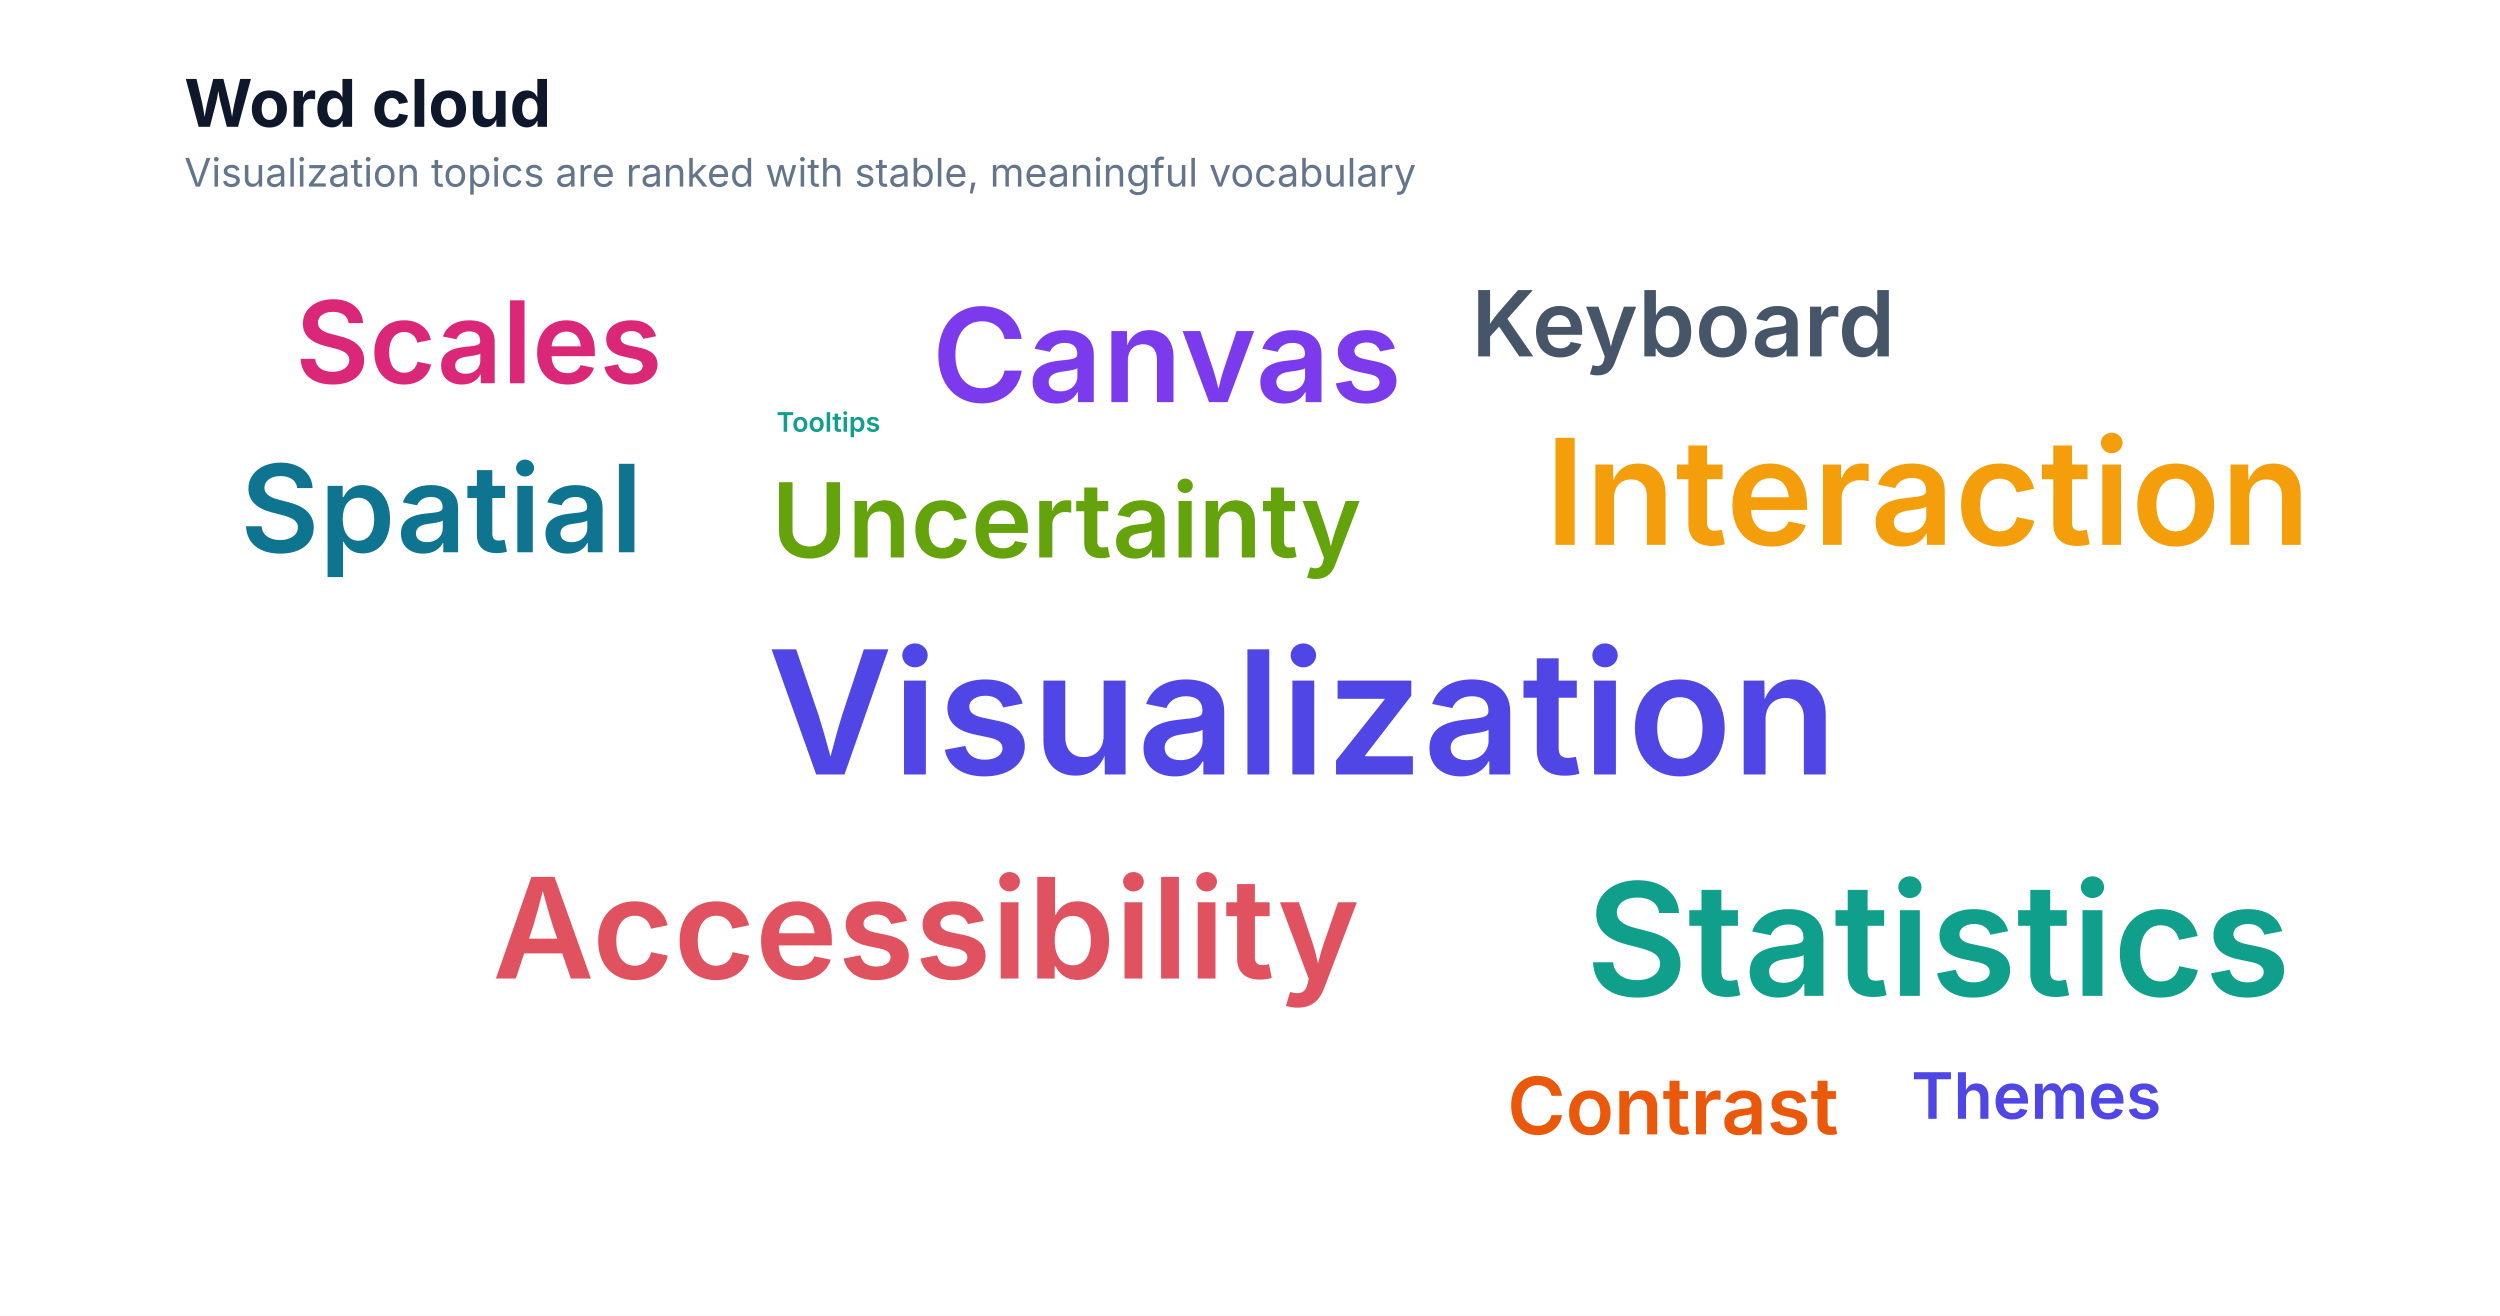
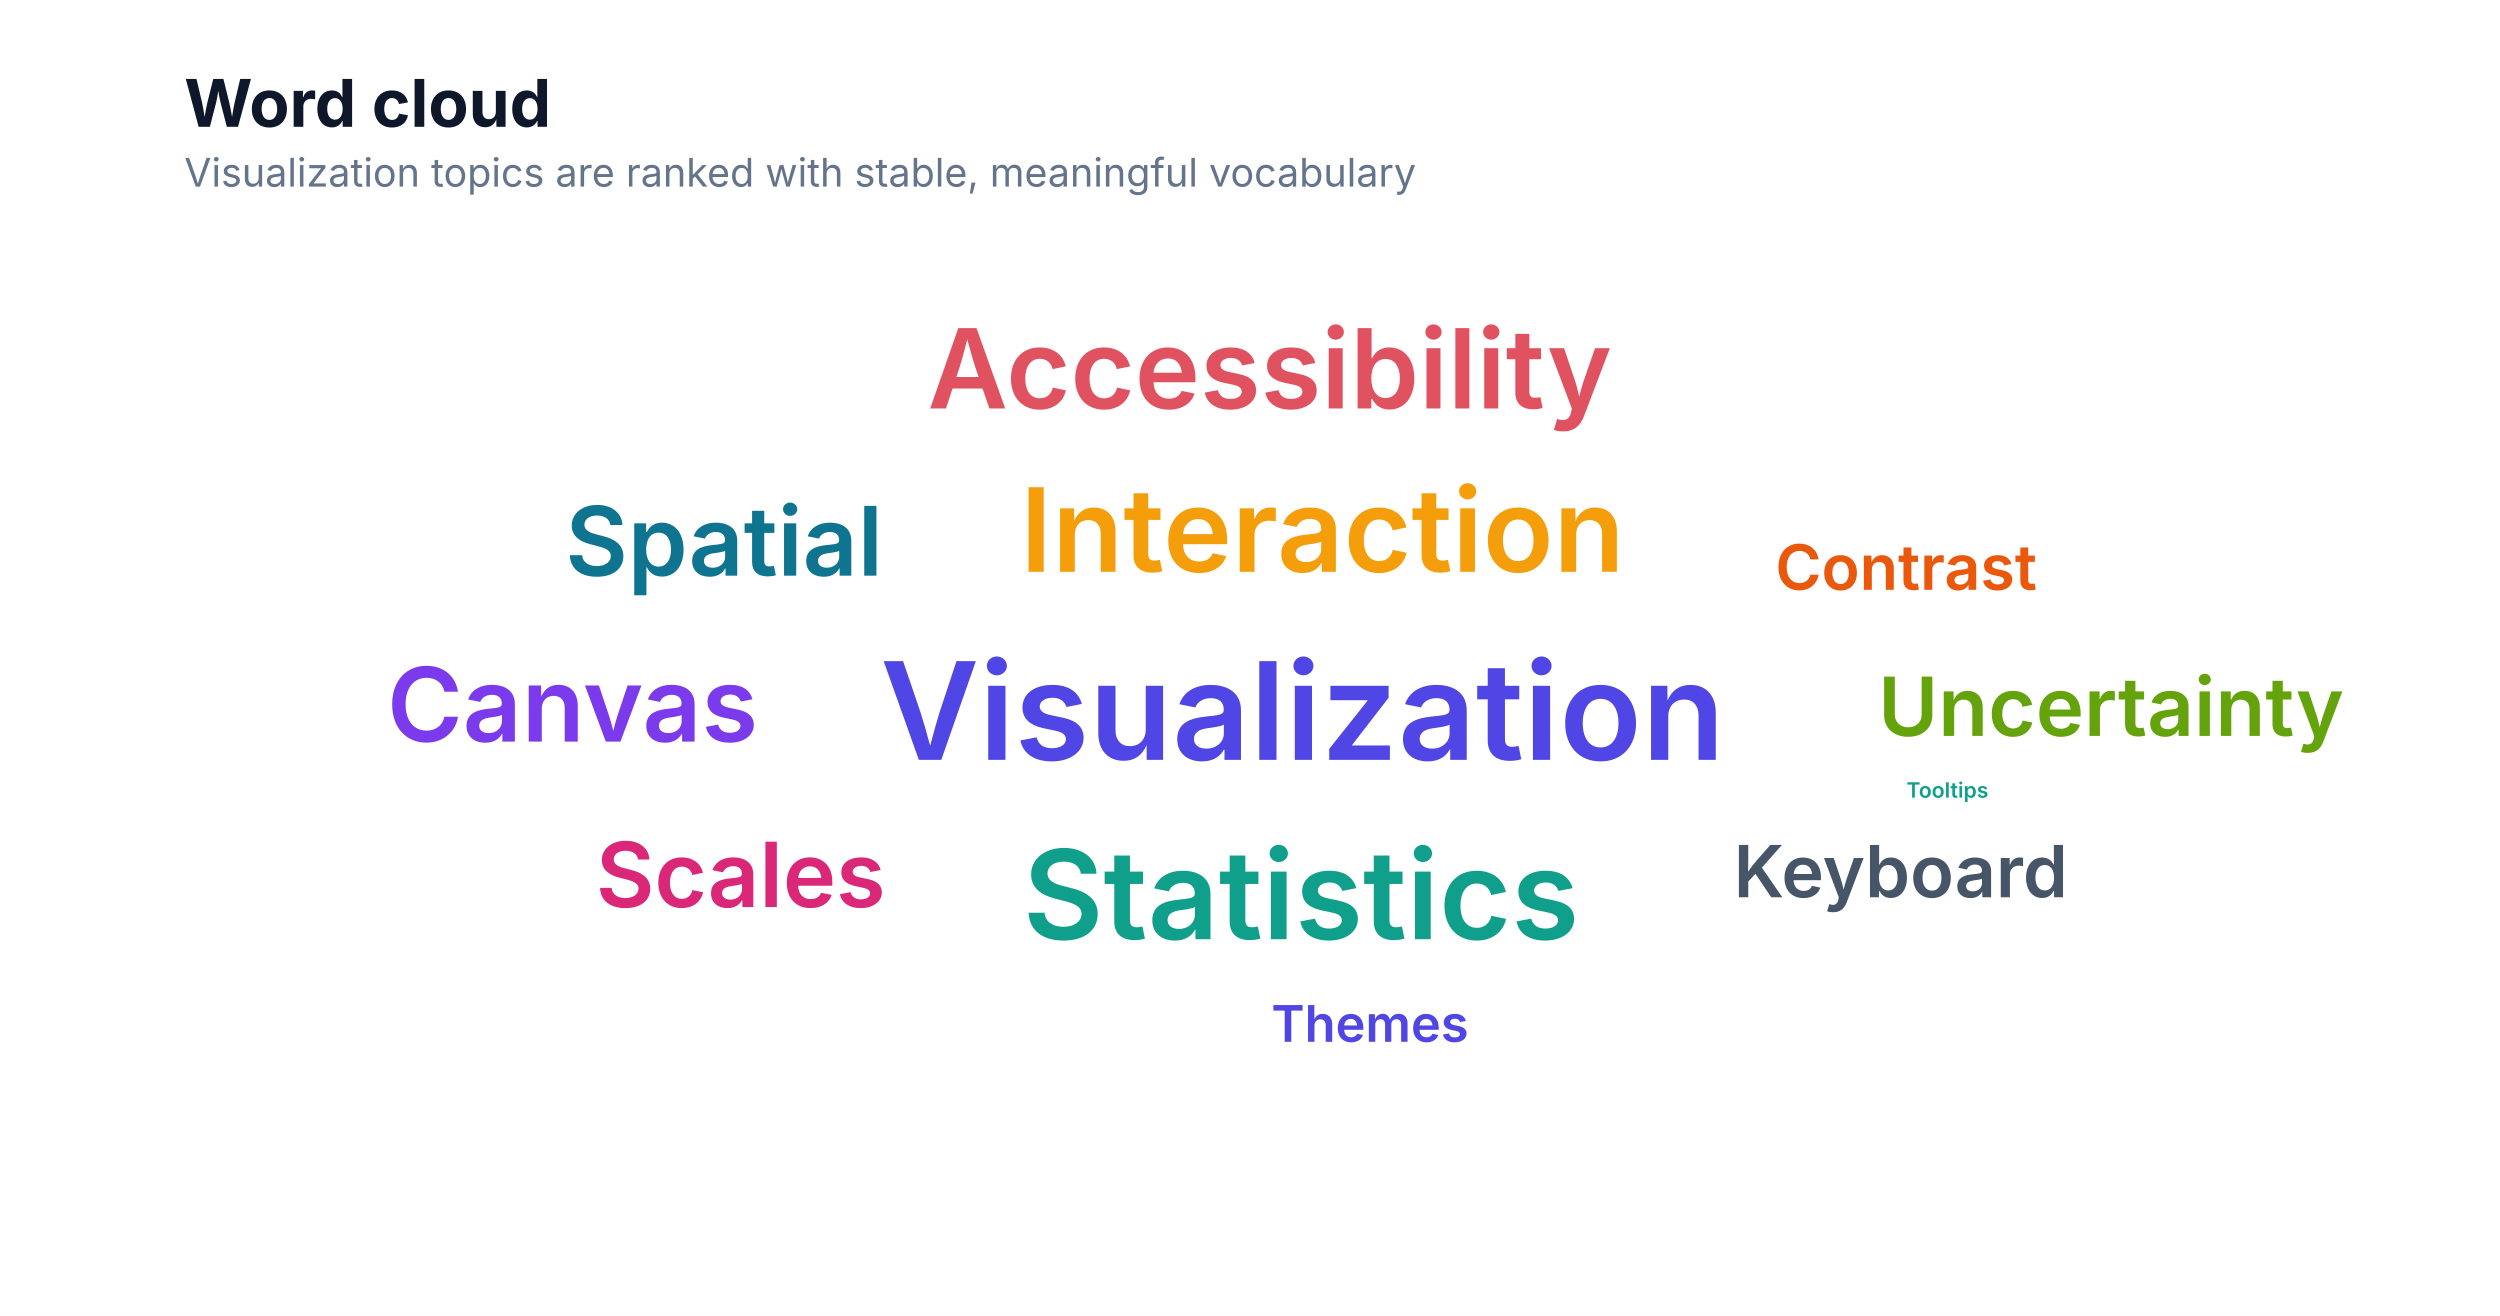
<svg xmlns="http://www.w3.org/2000/svg" width="760" height="400" viewBox="0 0 760 400" role="img" aria-labelledby="title description">
  <defs>
    <clipPath id="clip-1">
      <rect x="56" y="76" width="680" height="280" />
    </clipPath>
  </defs>
  <rect width="100%" height="100%" fill="#ffffff" />
  <g data-scene-node="scene:root">
    <g data-scene-node="layer-0:group" clip-path="url(#clip-1)">
-       <text data-scene-node="layer-0:word-cloud:0" x="395.916" y="216.427" fill="#4f46e5" font-family="Inter, ui-sans-serif, system-ui, -apple-system, BlinkMacSystemFont, &quot;Segoe UI&quot;, sans-serif" font-size="52.258" font-weight="600" text-anchor="middle" dominant-baseline="central">Visualization</text>
-       <text data-scene-node="layer-0:word-cloud:1" x="589.197" y="285.389" fill="#0f9f8a" font-family="Inter, ui-sans-serif, system-ui, -apple-system, BlinkMacSystemFont, &quot;Segoe UI&quot;, sans-serif" font-size="47.684" font-weight="600" text-anchor="middle" dominant-baseline="central">Statistics</text>
-       <text data-scene-node="layer-0:word-cloud:2" x="586.011" y="149.371" fill="#f59e0b" font-family="Inter, ui-sans-serif, system-ui, -apple-system, BlinkMacSystemFont, &quot;Segoe UI&quot;, sans-serif" font-size="44.752" font-weight="600" text-anchor="middle" dominant-baseline="central">Interaction</text>
-       <text data-scene-node="layer-0:word-cloud:3" x="281.507" y="282.023" fill="#e05260" font-family="Inter, ui-sans-serif, system-ui, -apple-system, BlinkMacSystemFont, &quot;Segoe UI&quot;, sans-serif" font-size="42.505" font-weight="600" text-anchor="middle" dominant-baseline="central">Accessibility</text>
-       <text data-scene-node="layer-0:word-cloud:4" x="354.711" y="107.846" fill="#7c3aed" font-family="Inter, ui-sans-serif, system-ui, -apple-system, BlinkMacSystemFont, &quot;Segoe UI&quot;, sans-serif" font-size="39.598" font-weight="600" text-anchor="middle" dominant-baseline="central">Canvas</text>
-       <text data-scene-node="layer-0:word-cloud:5" x="134.204" y="154.441" fill="#0e7490" font-family="Inter, ui-sans-serif, system-ui, -apple-system, BlinkMacSystemFont, &quot;Segoe UI&quot;, sans-serif" font-size="36.952" font-weight="600" text-anchor="middle" dominant-baseline="central">Spatial</text>
-       <text data-scene-node="layer-0:word-cloud:6" x="145.538" y="103.903" fill="#db2777" font-family="Inter, ui-sans-serif, system-ui, -apple-system, BlinkMacSystemFont, &quot;Segoe UI&quot;, sans-serif" font-size="34.645" font-weight="600" text-anchor="middle" dominant-baseline="central">Scales</text>
-       <text data-scene-node="layer-0:word-cloud:7" x="324.215" y="158.022" fill="#65a30d" font-family="Inter, ui-sans-serif, system-ui, -apple-system, BlinkMacSystemFont, &quot;Segoe UI&quot;, sans-serif" font-size="31.442" font-weight="600" text-anchor="middle" dominant-baseline="central">Uncertainty</text>
-       <text data-scene-node="layer-0:word-cloud:8" x="511.706" y="98.263" fill="#475569" font-family="Inter, ui-sans-serif, system-ui, -apple-system, BlinkMacSystemFont, &quot;Segoe UI&quot;, sans-serif" font-size="27.722" font-weight="600" text-anchor="middle" dominant-baseline="central">Keyboard</text>
-       <text data-scene-node="layer-0:word-cloud:9" x="508.55" y="336.07" fill="#ea580c" font-family="Inter, ui-sans-serif, system-ui, -apple-system, BlinkMacSystemFont, &quot;Segoe UI&quot;, sans-serif" font-size="24.133" font-weight="600" text-anchor="middle" dominant-baseline="central">Contrast</text>
-       <text data-scene-node="layer-0:word-cloud:10" x="619.038" y="333.03" fill="#4f46e5" font-family="Inter, ui-sans-serif, system-ui, -apple-system, BlinkMacSystemFont, &quot;Segoe UI&quot;, sans-serif" font-size="19.456" font-weight="600" text-anchor="middle" dominant-baseline="central">Themes</text>
-       <text data-scene-node="layer-0:word-cloud:11" x="251.843" y="128.277" fill="#0f9f8a" font-family="Inter, ui-sans-serif, system-ui, -apple-system, BlinkMacSystemFont, &quot;Segoe UI&quot;, sans-serif" font-size="8.165" font-weight="600" text-anchor="middle" dominant-baseline="central">Tooltips</text>
+       <text data-scene-node="layer-0:word-cloud:0" x="396" y="216" fill="#4f46e5" font-family="Inter, ui-sans-serif, system-ui, -apple-system, BlinkMacSystemFont, &quot;Segoe UI&quot;, sans-serif" font-size="41.25" font-weight="600" text-anchor="middle" dominant-baseline="central">Visualization</text>
+       <text data-scene-node="layer-0:word-cloud:1" x="395.52" y="271.82" fill="#0f9f8a" font-family="Inter, ui-sans-serif, system-ui, -apple-system, BlinkMacSystemFont, &quot;Segoe UI&quot;, sans-serif" font-size="37.639" font-weight="600" text-anchor="middle" dominant-baseline="central">Statistics</text>
+       <text data-scene-node="layer-0:word-cloud:2" x="402.001" y="160.969" fill="#f59e0b" font-family="Inter, ui-sans-serif, system-ui, -apple-system, BlinkMacSystemFont, &quot;Segoe UI&quot;, sans-serif" font-size="35.325" font-weight="600" text-anchor="middle" dominant-baseline="central">Interaction</text>
+       <text data-scene-node="layer-0:word-cloud:3" x="386.002" y="111.961" fill="#e05260" font-family="Inter, ui-sans-serif, system-ui, -apple-system, BlinkMacSystemFont, &quot;Segoe UI&quot;, sans-serif" font-size="33.552" font-weight="600" text-anchor="middle" dominant-baseline="central">Accessibility</text>
+       <text data-scene-node="layer-0:word-cloud:4" x="174.038" y="214.078" fill="#7c3aed" font-family="Inter, ui-sans-serif, system-ui, -apple-system, BlinkMacSystemFont, &quot;Segoe UI&quot;, sans-serif" font-size="31.257" font-weight="600" text-anchor="middle" dominant-baseline="central">Canvas</text>
+       <text data-scene-node="layer-0:word-cloud:5" x="220.135" y="164.395" fill="#0e7490" font-family="Inter, ui-sans-serif, system-ui, -apple-system, BlinkMacSystemFont, &quot;Segoe UI&quot;, sans-serif" font-size="29.168" font-weight="600" text-anchor="middle" dominant-baseline="central">Spatial</text>
+       <text data-scene-node="layer-0:word-cloud:6" x="225.175" y="265.807" fill="#db2777" font-family="Inter, ui-sans-serif, system-ui, -apple-system, BlinkMacSystemFont, &quot;Segoe UI&quot;, sans-serif" font-size="27.347" font-weight="600" text-anchor="middle" dominant-baseline="central">Scales</text>
+       <text data-scene-node="layer-0:word-cloud:7" x="641.767" y="214.699" fill="#65a30d" font-family="Inter, ui-sans-serif, system-ui, -apple-system, BlinkMacSystemFont, &quot;Segoe UI&quot;, sans-serif" font-size="24.819" font-weight="600" text-anchor="middle" dominant-baseline="central">Uncertainty</text>
+       <text data-scene-node="layer-0:word-cloud:8" x="577.822" y="264.818" fill="#475569" font-family="Inter, ui-sans-serif, system-ui, -apple-system, BlinkMacSystemFont, &quot;Segoe UI&quot;, sans-serif" font-size="21.882" font-weight="600" text-anchor="middle" dominant-baseline="central">Keyboard</text>
+       <text data-scene-node="layer-0:word-cloud:9" x="579.464" y="172.373" fill="#ea580c" font-family="Inter, ui-sans-serif, system-ui, -apple-system, BlinkMacSystemFont, &quot;Segoe UI&quot;, sans-serif" font-size="19.05" font-weight="600" text-anchor="middle" dominant-baseline="central">Contrast</text>
+       <text data-scene-node="layer-0:word-cloud:10" x="416.457" y="311.116" fill="#4f46e5" font-family="Inter, ui-sans-serif, system-ui, -apple-system, BlinkMacSystemFont, &quot;Segoe UI&quot;, sans-serif" font-size="15.358" font-weight="600" text-anchor="middle" dominant-baseline="central">Themes</text>
+       <text data-scene-node="layer-0:word-cloud:11" x="592.016" y="240.157" fill="#0f9f8a" font-family="Inter, ui-sans-serif, system-ui, -apple-system, BlinkMacSystemFont, &quot;Segoe UI&quot;, sans-serif" font-size="6.445" font-weight="600" text-anchor="middle" dominant-baseline="central">Tooltips</text>
    </g>
    <text data-scene-node="chart:title" x="56" y="24" fill="#0f172a" font-family="Inter, ui-sans-serif, system-ui, -apple-system, BlinkMacSystemFont, &quot;Segoe UI&quot;, sans-serif" font-size="20" font-weight="700" text-anchor="start" dominant-baseline="text-before-edge">Word cloud</text>
    <text data-scene-node="chart:subtitle" x="56" y="48" fill="#64748b" font-family="Inter, ui-sans-serif, system-ui, -apple-system, BlinkMacSystemFont, &quot;Segoe UI&quot;, sans-serif" font-size="12" font-weight="400" text-anchor="start" dominant-baseline="text-before-edge">Visualization topics are ranked with stable, meaningful vocabulary</text>
  </g>
</svg>
